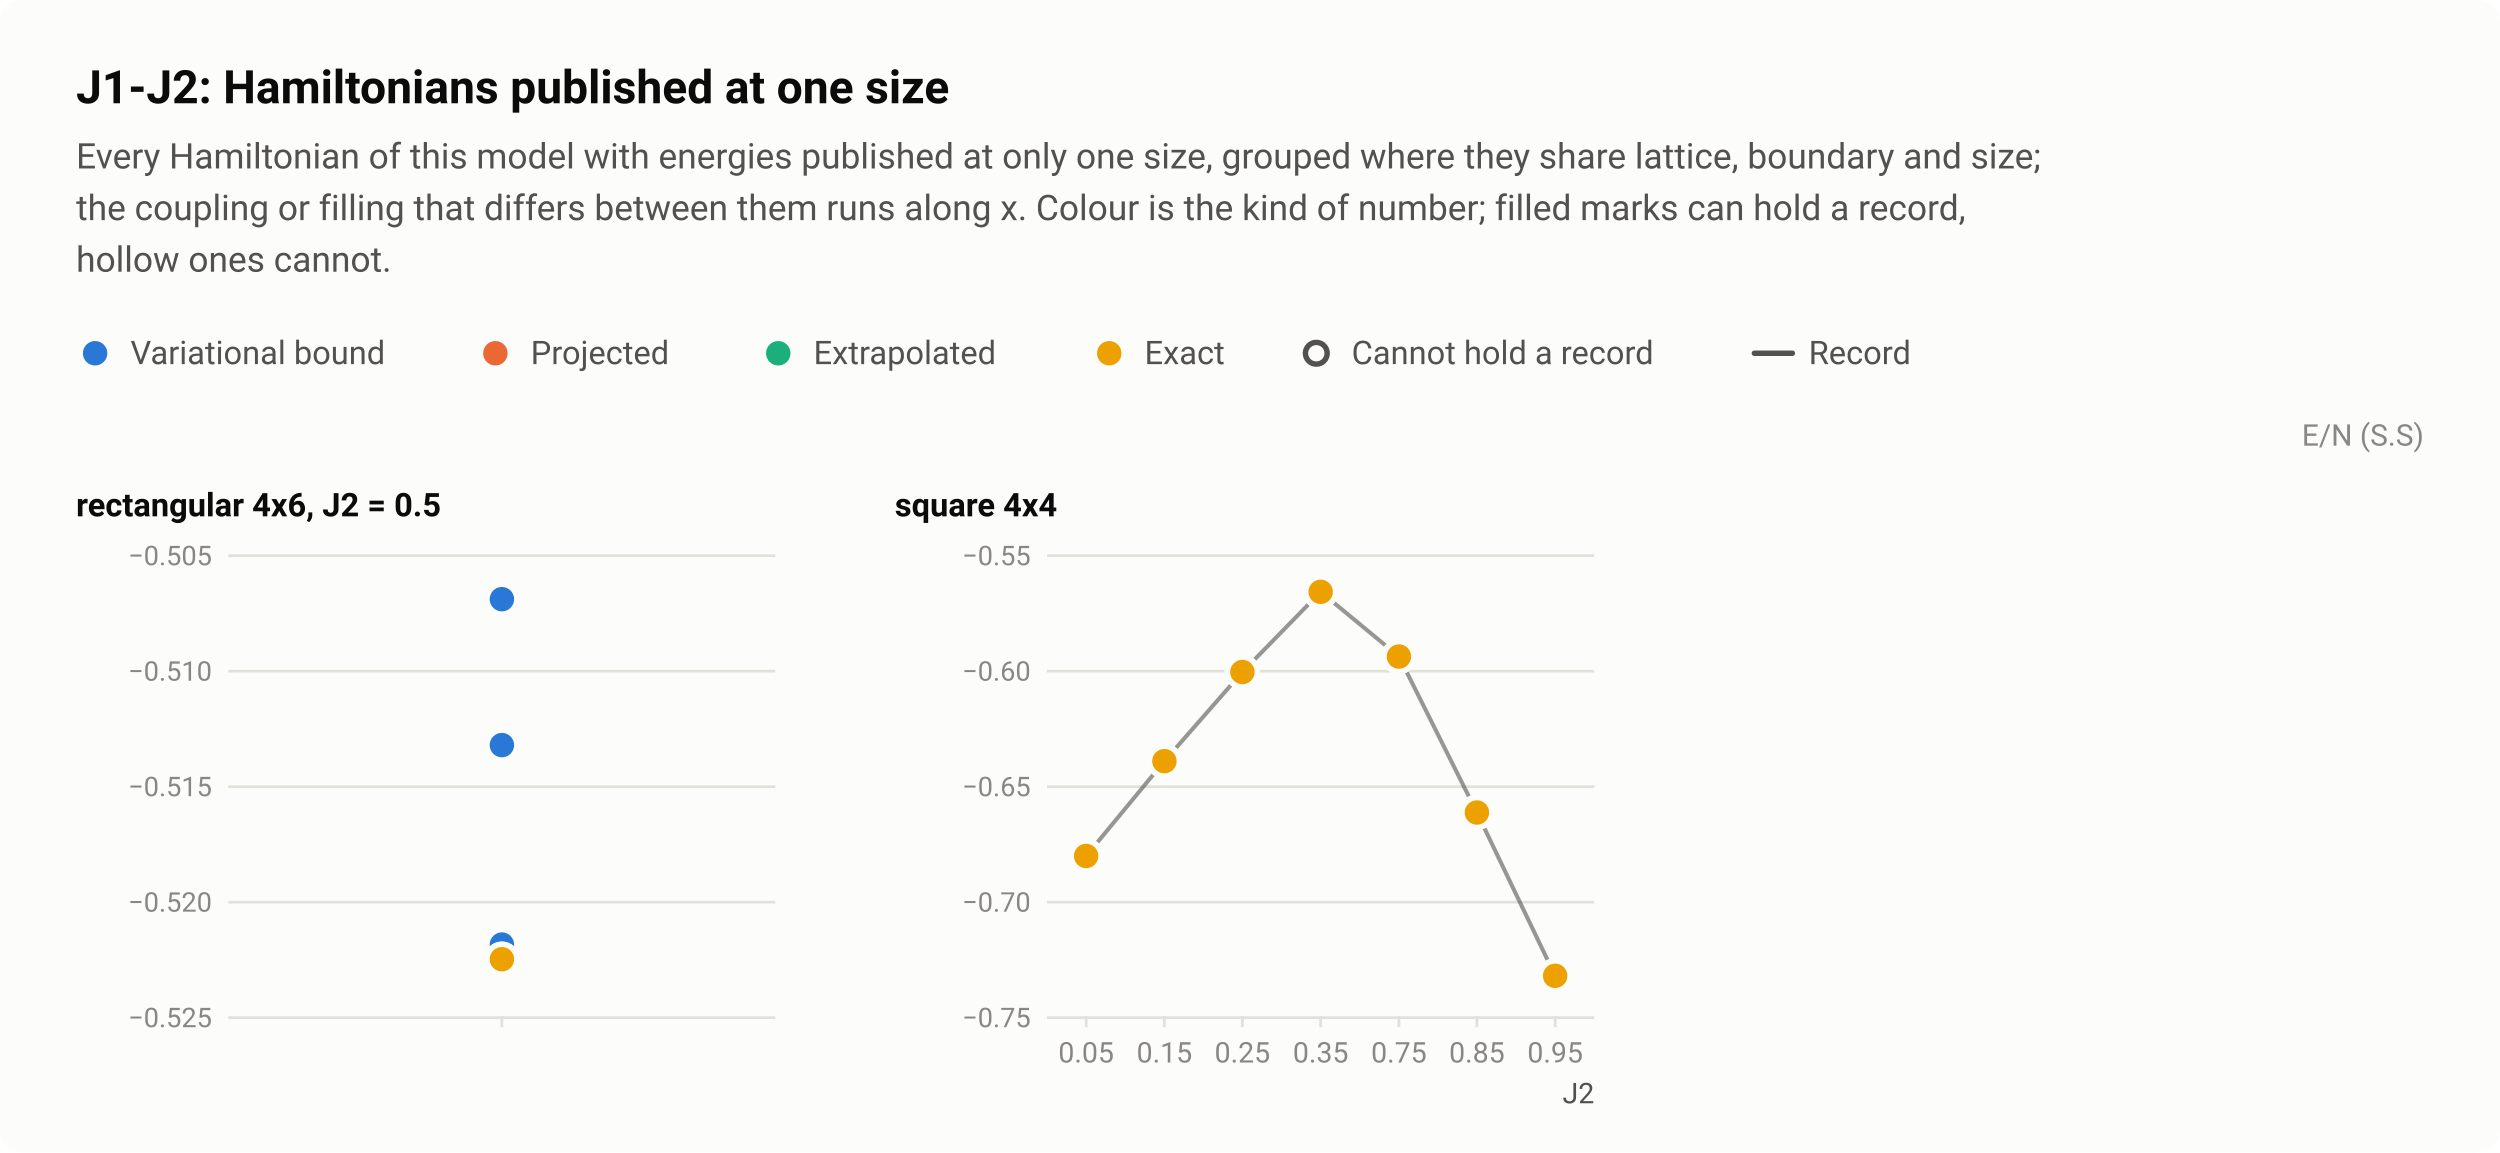
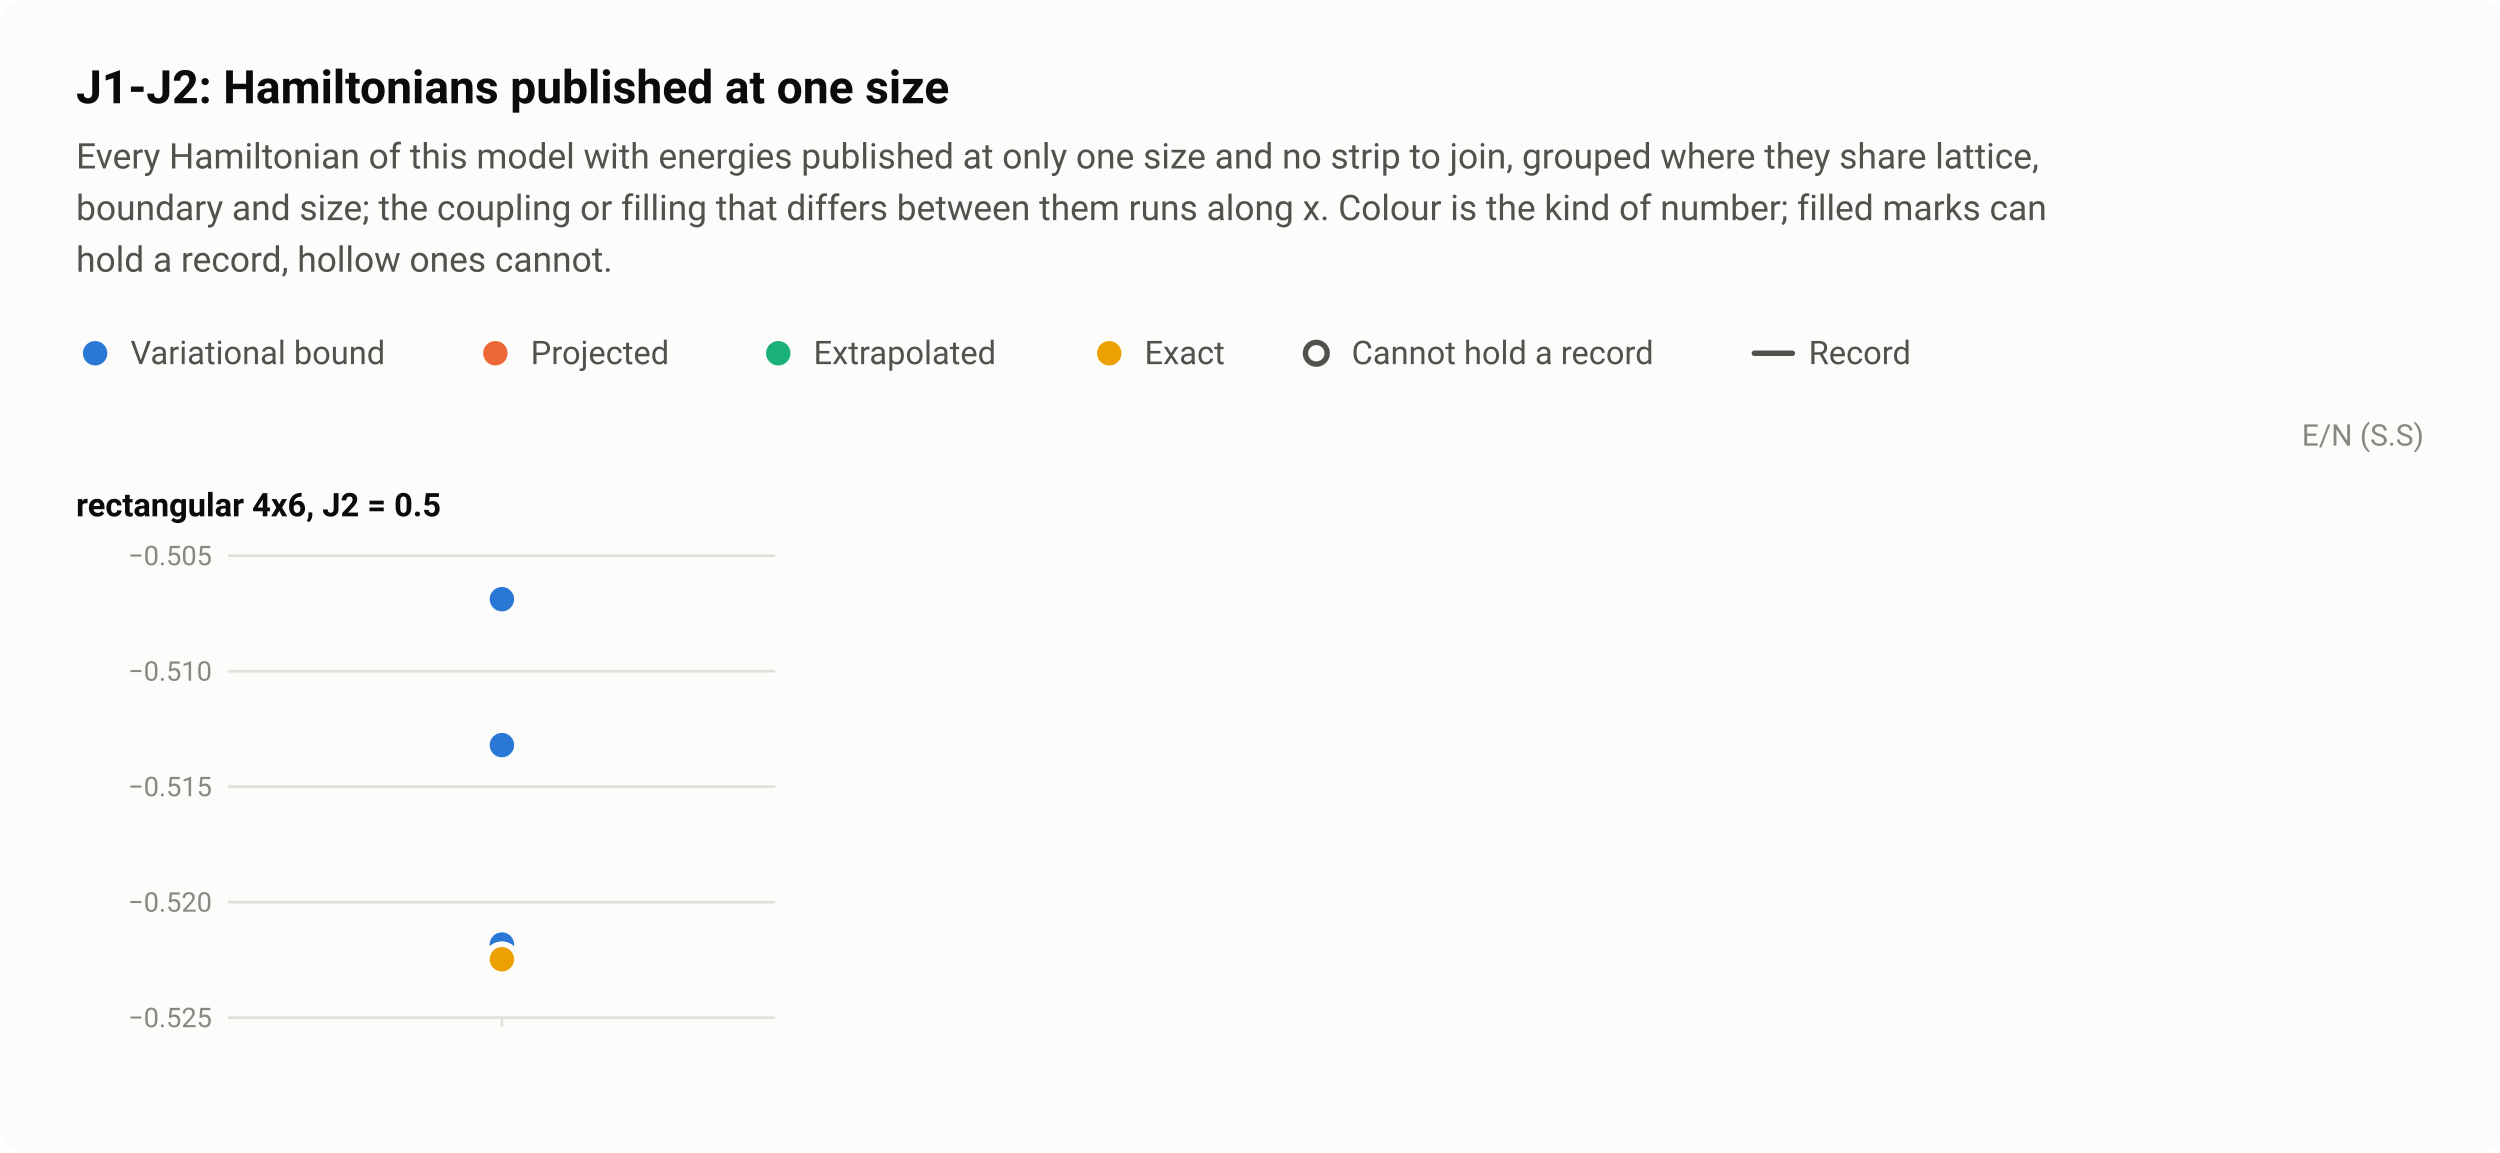
<svg xmlns="http://www.w3.org/2000/svg" width="920" height="424" viewBox="0 0 920 424" role="img" aria-labelledby="title desc">
  <style>text{font-family:system-ui,-apple-system,"Segoe UI",Roboto,"Helvetica Neue",Arial,sans-serif}</style>
  <rect width="920" height="424" rx="8" fill="#fcfcfb" />
  <text x="28" y="38" font-size="17" fill="#0b0b0b" font-weight="600">J1-J2: Hamiltonians published at one size</text>
-   <text x="28" y="62" font-size="13" fill="#52514e">Every Hamiltonian of this model with energies published at only one size, grouped where they share lattice, boundary and size;</text>
-   <text x="28" y="81" font-size="13" fill="#52514e">the coupling or filling that differs between them runs along x. Colour is the kind of number; filled marks can hold a record,</text>
-   <text x="28" y="100" font-size="13" fill="#52514e">hollow ones cannot.</text>
+   <text x="28" y="62" font-size="13" fill="#52514e">Every Hamiltonian of this model with energies published at only one size and no strip to join, grouped where they share lattice,</text>
+   <text x="28" y="81" font-size="13" fill="#52514e">boundary and size; the coupling or filling that differs between them runs along x. Colour is the kind of number; filled marks can</text>
+   <text x="28" y="100" font-size="13" fill="#52514e">hold a record, hollow ones cannot.</text>
  <circle cx="35" cy="130" r="6.5" fill="#fcfcfb" />
  <circle cx="35" cy="130" r="4.5" fill="#2a78d6" />
  <text x="48" y="134" font-size="12" fill="#52514e">Variational bound</text>
  <circle cx="182.3" cy="130" r="6.5" fill="#fcfcfb" />
  <circle cx="182.3" cy="130" r="4.5" fill="#eb6834" />
  <text x="195.3" y="134" font-size="12" fill="#52514e">Projected</text>
  <circle cx="286.4" cy="130" r="6.5" fill="#fcfcfb" />
  <circle cx="286.4" cy="130" r="4.5" fill="#1baf7a" />
  <text x="299.4" y="134" font-size="12" fill="#52514e">Extrapolated</text>
  <circle cx="408.2" cy="130" r="6.5" fill="#fcfcfb" />
  <circle cx="408.2" cy="130" r="4.5" fill="#eda100" />
  <text x="421.2" y="134" font-size="12" fill="#52514e">Exact</text>
  <circle cx="484.4" cy="130" r="6.5" fill="#fcfcfb" />
  <circle cx="484.4" cy="130" r="4" fill="#fcfcfb" stroke="#52514e" stroke-width="2" />
  <text x="497.4" y="134" font-size="12" fill="#52514e">Cannot hold a record</text>
  <path d="M645.6 130H659.6" stroke="#52514e" stroke-width="2" stroke-linecap="round" />
  <text x="665.6" y="134" font-size="12" fill="#52514e">Record</text>
  <text x="892" y="164" font-size="11" fill="#898781" text-anchor="end">E/N (S.S)</text>
  <text x="28" y="190" font-size="12" fill="#0b0b0b" font-weight="600">rectangular 4x6, J2 = 0.5</text>
  <path d="M84 374.5H285.3" stroke="#e1e0d9" stroke-width="1" />
  <text x="78" y="378" font-size="10" fill="#898781" text-anchor="end" style="font-variant-numeric:tabular-nums">−0.525</text>
  <path d="M84 332H285.3" stroke="#e1e0d9" stroke-width="1" />
  <text x="78" y="335.5" font-size="10" fill="#898781" text-anchor="end" style="font-variant-numeric:tabular-nums">−0.520</text>
  <path d="M84 289.5H285.3" stroke="#e1e0d9" stroke-width="1" />
  <text x="78" y="293" font-size="10" fill="#898781" text-anchor="end" style="font-variant-numeric:tabular-nums">−0.515</text>
  <path d="M84 247H285.3" stroke="#e1e0d9" stroke-width="1" />
  <text x="78" y="250.5" font-size="10" fill="#898781" text-anchor="end" style="font-variant-numeric:tabular-nums">−0.510</text>
  <path d="M84 204.5H285.3" stroke="#e1e0d9" stroke-width="1" />
  <text x="78" y="208" font-size="10" fill="#898781" text-anchor="end" style="font-variant-numeric:tabular-nums">−0.505</text>
  <path d="M184.7 374v4" stroke="#e1e0d9" stroke-width="1" />
  <a class="pt" href="/instances/#r-J1J2_rectangular-4x6_24_P_0_5-73f5c1a2">
    <circle cx="184.7" cy="346.8" r="6.5" fill="#fcfcfb" />
    <circle cx="184.7" cy="346.8" r="4.5" fill="#2a78d6" />
  </a>
  <a class="pt" href="/instances/#r-J1J2_rectangular-4x6_24_P_0_5-320a223c">
    <circle cx="184.7" cy="347.6" r="6.5" fill="#fcfcfb" />
    <circle cx="184.7" cy="347.6" r="4.5" fill="#2a78d6" />
  </a>
  <a class="pt" href="/instances/#r-J1J2_rectangular-4x6_24_P_0_5-f4f5079f">
    <circle cx="184.7" cy="353" r="6.5" fill="#fcfcfb" />
    <circle cx="184.7" cy="353" r="4.5" fill="#2a78d6" />
  </a>
  <a class="pt" href="/instances/#r-J1J2_rectangular-4x6_24_P_0_5-ca2329ec">
    <circle cx="184.7" cy="220.5" r="6.5" fill="#fcfcfb" />
    <circle cx="184.7" cy="220.5" r="4.5" fill="#2a78d6" />
  </a>
  <a class="pt" href="/instances/#r-J1J2_rectangular-4x6_24_P_0_5-78b883bc">
    <circle cx="184.7" cy="274.2" r="6.5" fill="#fcfcfb" />
    <circle cx="184.7" cy="274.2" r="4.5" fill="#2a78d6" />
  </a>
  <a class="pt" href="/instances/#r-J1J2_rectangular-4x6_24_P_0_5-fbc35848">
    <circle cx="184.7" cy="353" r="6.5" fill="#fcfcfb" />
    <circle cx="184.7" cy="353" r="4.5" fill="#eda100" />
  </a>
-   <text x="329.3" y="190" font-size="12" fill="#0b0b0b" font-weight="600">square 4x4</text>
-   <path d="M385.3 374.5H586.7" stroke="#e1e0d9" stroke-width="1" />
-   <text x="379.3" y="378" font-size="10" fill="#898781" text-anchor="end" style="font-variant-numeric:tabular-nums">−0.75</text>
-   <path d="M385.3 332H586.7" stroke="#e1e0d9" stroke-width="1" />
-   <text x="379.3" y="335.5" font-size="10" fill="#898781" text-anchor="end" style="font-variant-numeric:tabular-nums">−0.70</text>
-   <path d="M385.3 289.5H586.7" stroke="#e1e0d9" stroke-width="1" />
-   <text x="379.3" y="293" font-size="10" fill="#898781" text-anchor="end" style="font-variant-numeric:tabular-nums">−0.65</text>
-   <path d="M385.3 247H586.7" stroke="#e1e0d9" stroke-width="1" />
-   <text x="379.3" y="250.5" font-size="10" fill="#898781" text-anchor="end" style="font-variant-numeric:tabular-nums">−0.60</text>
-   <path d="M385.3 204.5H586.7" stroke="#e1e0d9" stroke-width="1" />
-   <text x="379.3" y="208" font-size="10" fill="#898781" text-anchor="end" style="font-variant-numeric:tabular-nums">−0.55</text>
-   <path d="M399.7 374v4" stroke="#e1e0d9" stroke-width="1" />
-   <text x="399.7" y="391" font-size="10.5" fill="#898781" text-anchor="middle" style="font-variant-numeric:tabular-nums">0.05</text>
-   <path d="M428.5 374v4" stroke="#e1e0d9" stroke-width="1" />
-   <text x="428.5" y="391" font-size="10.5" fill="#898781" text-anchor="middle" style="font-variant-numeric:tabular-nums">0.15</text>
-   <path d="M457.2 374v4" stroke="#e1e0d9" stroke-width="1" />
-   <text x="457.2" y="391" font-size="10.5" fill="#898781" text-anchor="middle" style="font-variant-numeric:tabular-nums">0.25</text>
-   <path d="M486 374v4" stroke="#e1e0d9" stroke-width="1" />
-   <text x="486" y="391" font-size="10.5" fill="#898781" text-anchor="middle" style="font-variant-numeric:tabular-nums">0.35</text>
-   <path d="M514.8 374v4" stroke="#e1e0d9" stroke-width="1" />
-   <text x="514.8" y="391" font-size="10.5" fill="#898781" text-anchor="middle" style="font-variant-numeric:tabular-nums">0.75</text>
-   <path d="M543.5 374v4" stroke="#e1e0d9" stroke-width="1" />
-   <text x="543.5" y="391" font-size="10.5" fill="#898781" text-anchor="middle" style="font-variant-numeric:tabular-nums">0.85</text>
-   <path d="M572.3 374v4" stroke="#e1e0d9" stroke-width="1" />
-   <text x="572.3" y="391" font-size="10.5" fill="#898781" text-anchor="middle" style="font-variant-numeric:tabular-nums">0.95</text>
-   <text x="586.7" y="406" font-size="10.5" fill="#52514e" text-anchor="end">J2</text>
-   <path d="M399.7 315L428.5 280.1L457.2 247.3L486 217.8L514.8 241.6L543.5 299L572.3 359.1" fill="none" stroke="#52514e" stroke-width="1.5" stroke-linejoin="round" opacity="0.6" />
-   <a class="pt" href="/instances/#r-J1J2_square_16_P_0_05-ebb3449f">
-     <circle cx="399.7" cy="314.9" r="6.5" fill="#fcfcfb" />
-     <circle cx="399.7" cy="314.9" r="4" fill="#fcfcfb" stroke="#2a78d6" stroke-width="2" />
-   </a>
-   <a class="pt" href="/instances/#r-J1J2_square_16_P_0_15-dd6c3ab3">
-     <circle cx="428.5" cy="280.1" r="6.5" fill="#fcfcfb" />
-     <circle cx="428.5" cy="280.1" r="4" fill="#fcfcfb" stroke="#2a78d6" stroke-width="2" />
-   </a>
-   <a class="pt" href="/instances/#r-J1J2_square_16_P_0_25-260750b1">
-     <circle cx="457.2" cy="247.3" r="6.5" fill="#fcfcfb" />
-     <circle cx="457.2" cy="247.3" r="4" fill="#fcfcfb" stroke="#2a78d6" stroke-width="2" />
-   </a>
-   <a class="pt" href="/instances/#r-J1J2_square_16_P_0_35-e7689b87">
-     <circle cx="486" cy="217.8" r="6.5" fill="#fcfcfb" />
-     <circle cx="486" cy="217.8" r="4" fill="#fcfcfb" stroke="#2a78d6" stroke-width="2" />
-   </a>
-   <a class="pt" href="/instances/#r-J1J2_square_16_P_0_75-3a10f451">
-     <circle cx="514.8" cy="241.6" r="6.5" fill="#fcfcfb" />
-     <circle cx="514.8" cy="241.6" r="4" fill="#fcfcfb" stroke="#2a78d6" stroke-width="2" />
-   </a>
-   <a class="pt" href="/instances/#r-J1J2_square_16_P_0_85-a6dfae1c">
-     <circle cx="543.5" cy="298.8" r="6.5" fill="#fcfcfb" />
-     <circle cx="543.5" cy="298.8" r="4" fill="#fcfcfb" stroke="#2a78d6" stroke-width="2" />
-   </a>
-   <a class="pt" href="/instances/#r-J1J2_square_16_P_0_95-d15d5fa2">
-     <circle cx="572.3" cy="359.1" r="6.5" fill="#fcfcfb" />
-     <circle cx="572.3" cy="359.1" r="4" fill="#fcfcfb" stroke="#2a78d6" stroke-width="2" />
-   </a>
-   <a class="pt" href="/instances/#r-J1J2_square_16_P_0_05-4e333d81">
-     <circle cx="399.7" cy="315" r="6.5" fill="#fcfcfb" />
-     <circle cx="399.7" cy="315" r="4.5" fill="#2a78d6" />
-   </a>
-   <a class="pt" href="/instances/#r-J1J2_square_16_P_0_15-31a7cabc">
-     <circle cx="428.5" cy="280.1" r="6.5" fill="#fcfcfb" />
-     <circle cx="428.5" cy="280.1" r="4.5" fill="#2a78d6" />
-   </a>
-   <a class="pt" href="/instances/#r-J1J2_square_16_P_0_25-e3688559">
-     <circle cx="457.2" cy="247.3" r="6.5" fill="#fcfcfb" />
-     <circle cx="457.2" cy="247.3" r="4.5" fill="#2a78d6" />
-   </a>
-   <a class="pt" href="/instances/#r-J1J2_square_16_P_0_35-83df02a5">
-     <circle cx="486" cy="217.8" r="6.5" fill="#fcfcfb" />
-     <circle cx="486" cy="217.8" r="4.5" fill="#2a78d6" />
-   </a>
-   <a class="pt" href="/instances/#r-J1J2_square_16_P_0_75-05c0a8e3">
-     <circle cx="514.8" cy="241.6" r="6.5" fill="#fcfcfb" />
-     <circle cx="514.8" cy="241.6" r="4.5" fill="#2a78d6" />
-   </a>
-   <a class="pt" href="/instances/#r-J1J2_square_16_P_0_85-587d9a5e">
-     <circle cx="543.5" cy="299" r="6.5" fill="#fcfcfb" />
-     <circle cx="543.5" cy="299" r="4.5" fill="#2a78d6" />
-   </a>
-   <a class="pt" href="/instances/#r-J1J2_square_16_P_0_95-84f995db">
-     <circle cx="572.3" cy="359.1" r="6.5" fill="#fcfcfb" />
-     <circle cx="572.3" cy="359.1" r="4.5" fill="#2a78d6" />
-   </a>
-   <a class="pt" href="/instances/#r-J1J2_square_16_P_0_05-d8d7e309">
-     <circle cx="399.7" cy="315" r="6.5" fill="#fcfcfb" />
-     <circle cx="399.7" cy="315" r="4.5" fill="#eda100" />
-   </a>
-   <a class="pt" href="/instances/#r-J1J2_square_16_P_0_15-befe7313">
-     <circle cx="428.5" cy="280.1" r="6.5" fill="#fcfcfb" />
-     <circle cx="428.5" cy="280.1" r="4.5" fill="#eda100" />
-   </a>
-   <a class="pt" href="/instances/#r-J1J2_square_16_P_0_25-e8255344">
-     <circle cx="457.2" cy="247.3" r="6.5" fill="#fcfcfb" />
-     <circle cx="457.2" cy="247.3" r="4.5" fill="#eda100" />
-   </a>
-   <a class="pt" href="/instances/#r-J1J2_square_16_P_0_35-efb9535c">
-     <circle cx="486" cy="217.8" r="6.5" fill="#fcfcfb" />
-     <circle cx="486" cy="217.8" r="4.5" fill="#eda100" />
-   </a>
-   <a class="pt" href="/instances/#r-J1J2_square_16_P_0_75-84423b6d">
-     <circle cx="514.8" cy="241.6" r="6.5" fill="#fcfcfb" />
-     <circle cx="514.8" cy="241.6" r="4.5" fill="#eda100" />
-   </a>
-   <a class="pt" href="/instances/#r-J1J2_square_16_P_0_85-56fe122f">
-     <circle cx="543.5" cy="299" r="6.5" fill="#fcfcfb" />
-     <circle cx="543.5" cy="299" r="4.5" fill="#eda100" />
-   </a>
-   <a class="pt" href="/instances/#r-J1J2_square_16_P_0_95-11ec27b2">
-     <circle cx="572.3" cy="359.1" r="6.5" fill="#fcfcfb" />
-     <circle cx="572.3" cy="359.1" r="4.5" fill="#eda100" />
-   </a>
</svg>
